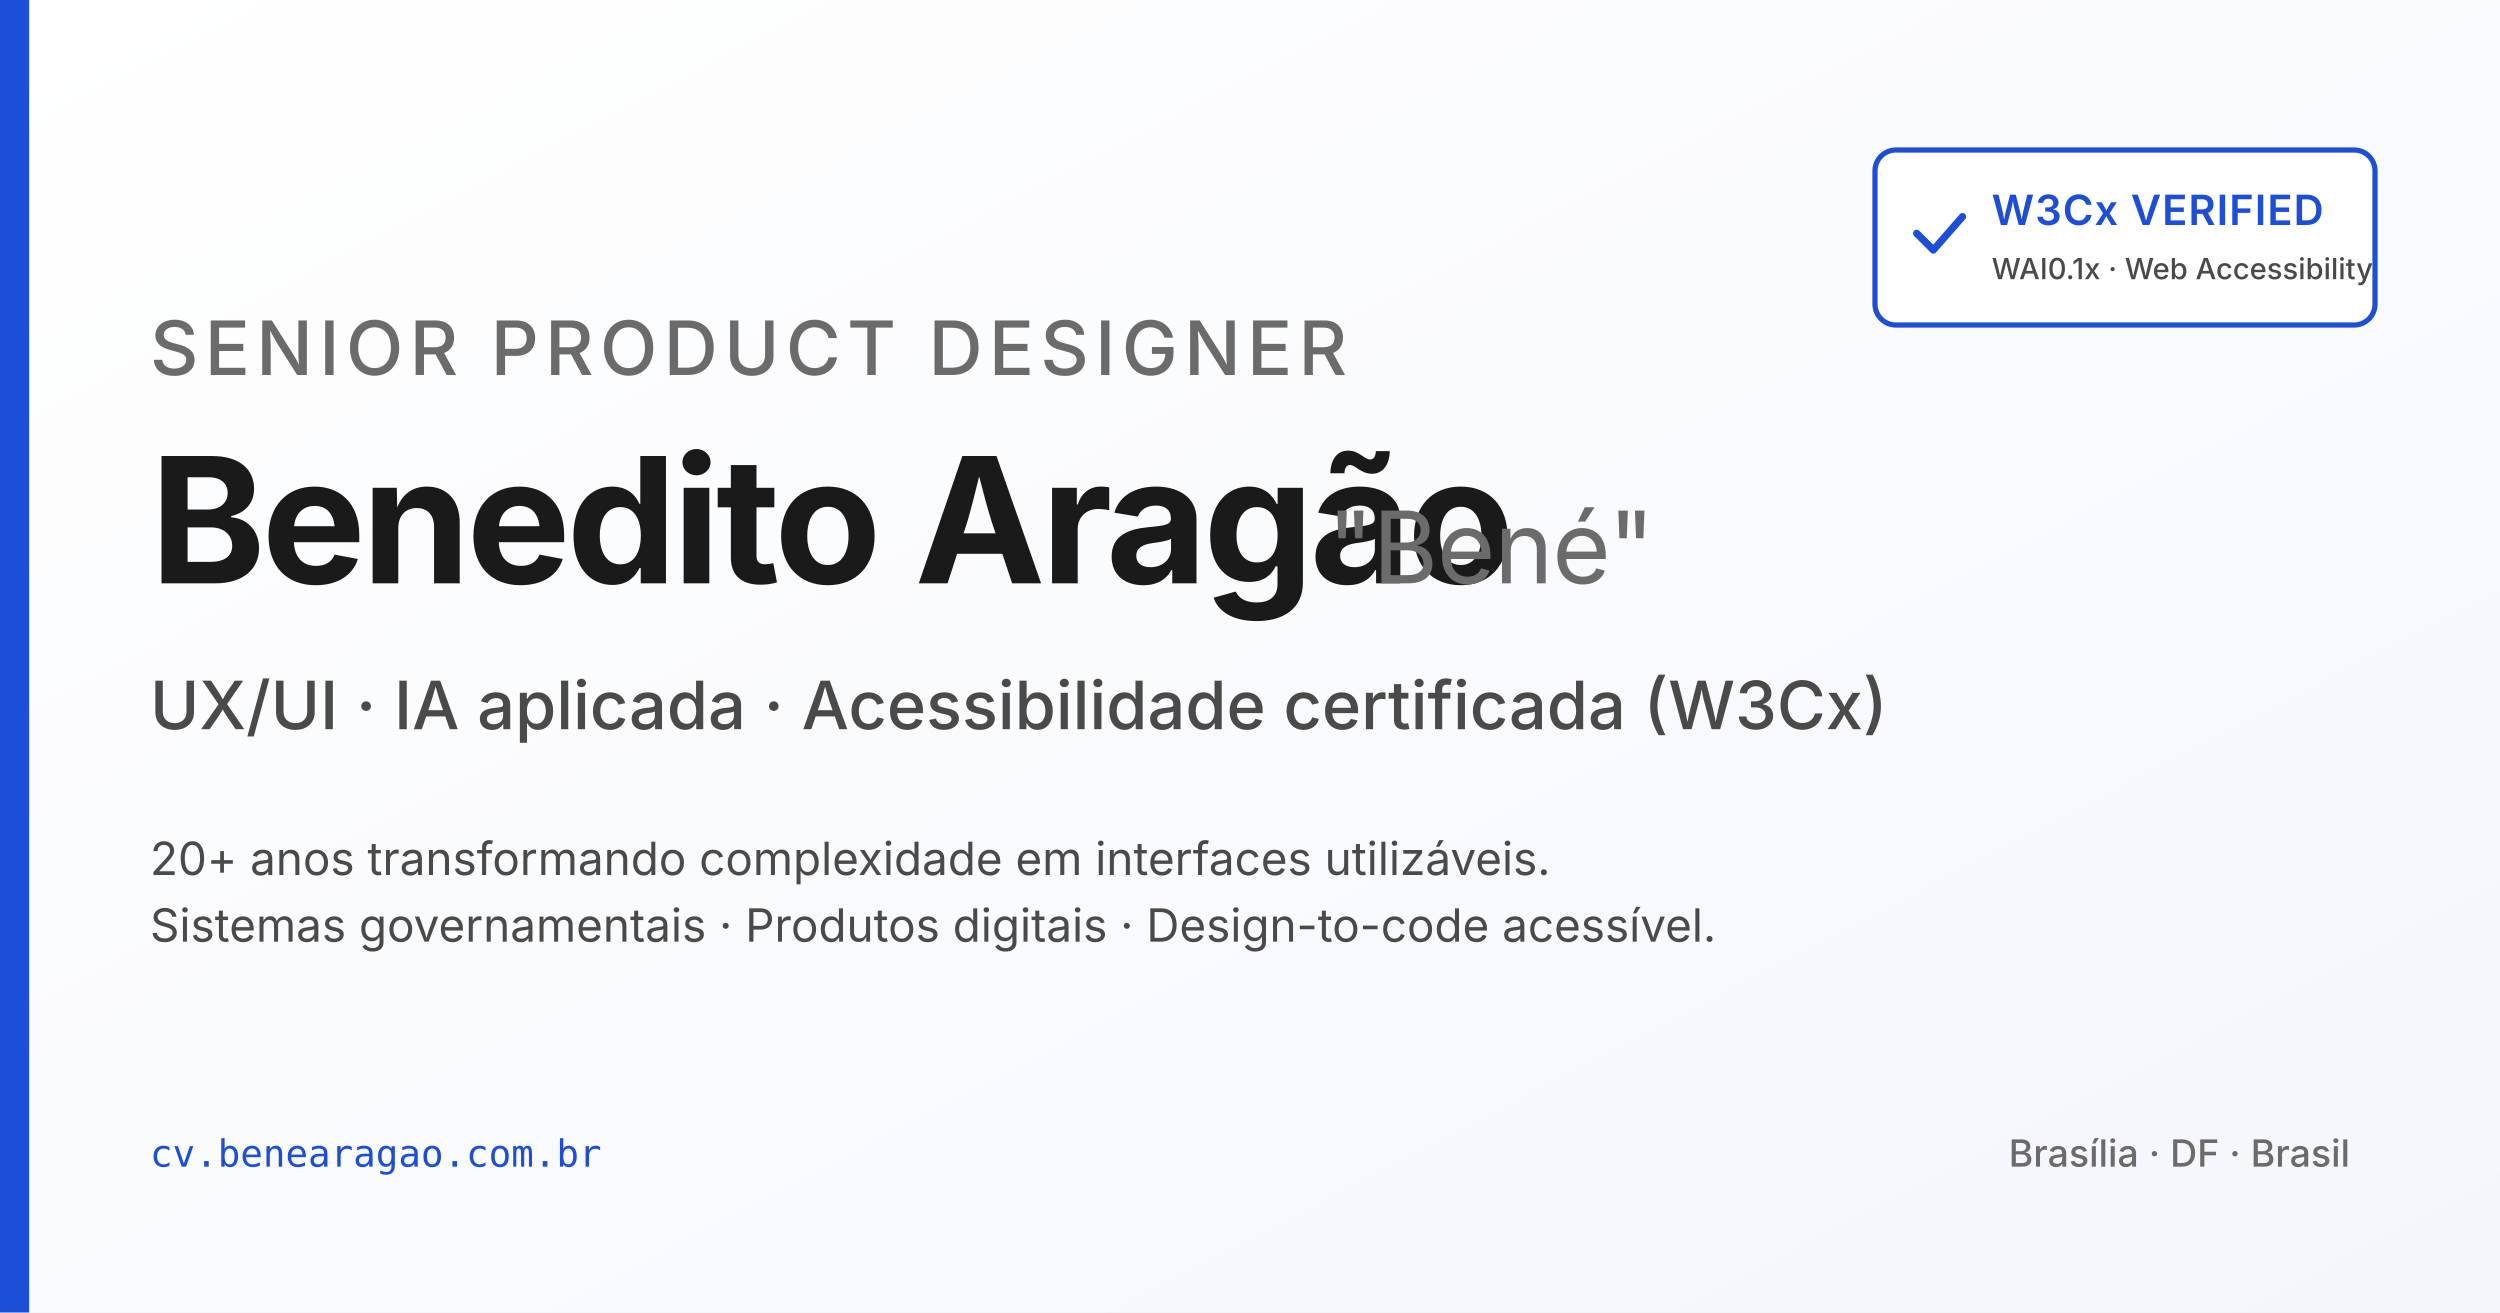
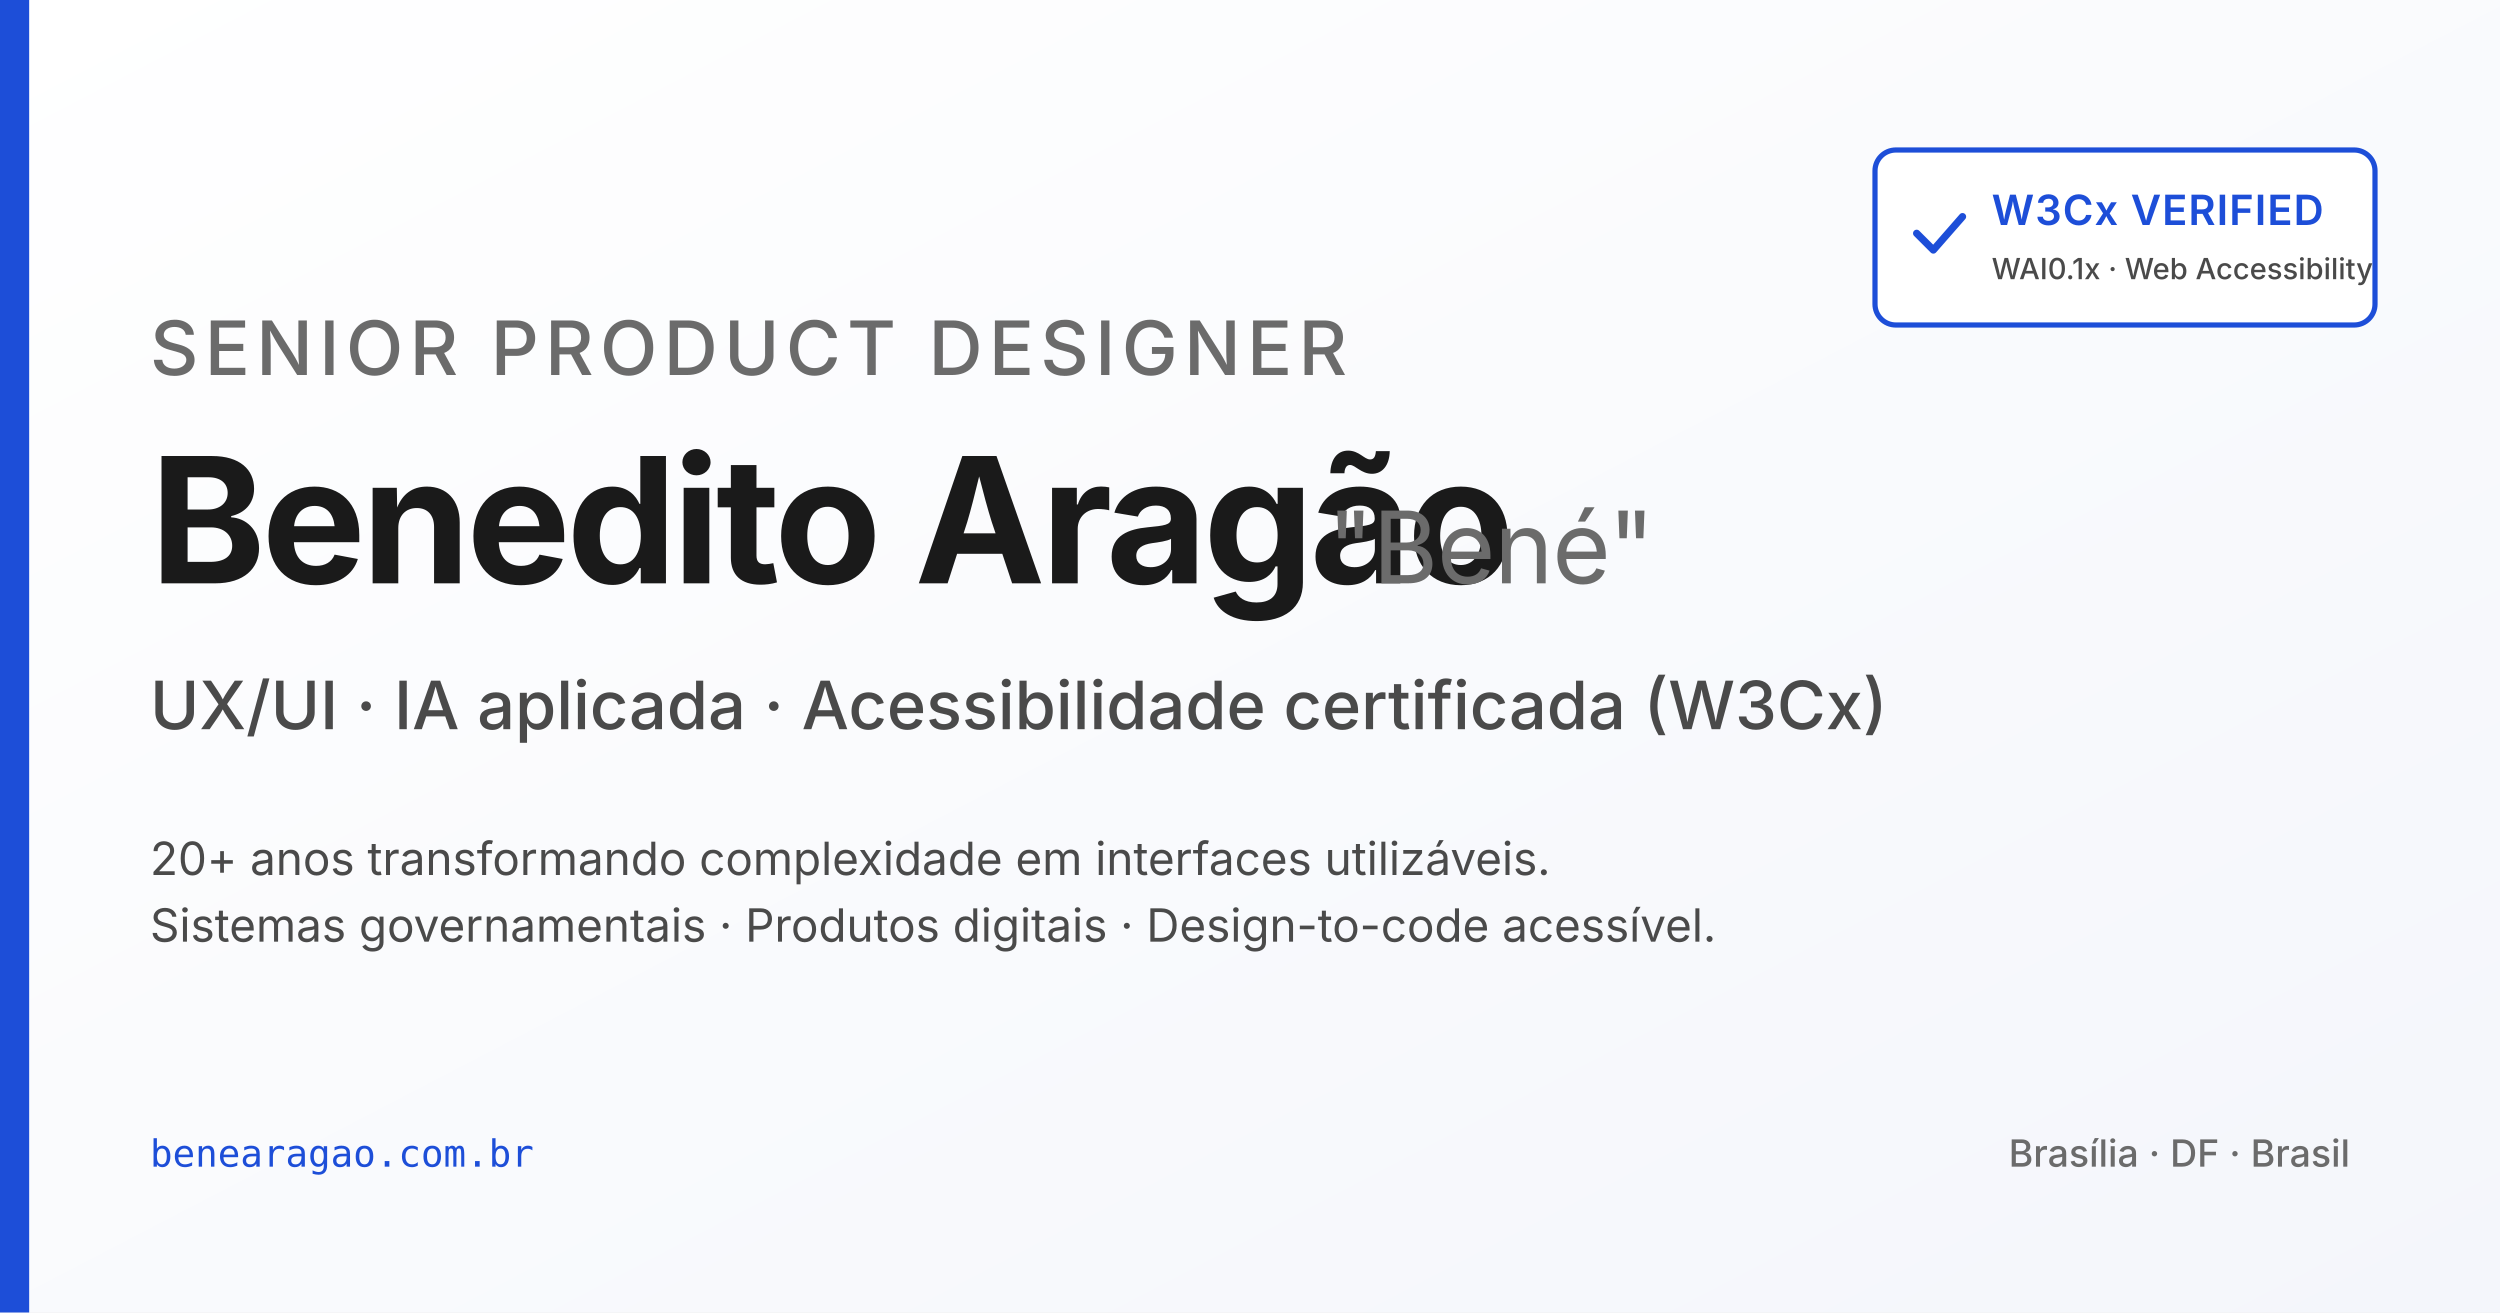
<svg xmlns="http://www.w3.org/2000/svg" viewBox="0 0 1200 630" role="img" aria-label="Bené Aragão — Senior Product Designer">
  <defs>
    <linearGradient id="bg" x1="0" y1="0" x2="1" y2="1">
      <stop offset="0" stop-color="#FFFFFF" />
      <stop offset="1" stop-color="#F4F6FB" />
    </linearGradient>
  </defs>
  <rect width="1200" height="630" fill="url(#bg)" />
  <rect x="0" y="0" width="14" height="630" fill="#1D4ED8" />
  <g transform="translate(900,72)">
    <rect width="240" height="84" rx="10" fill="#FFFFFF" stroke="#1D4ED8" stroke-width="2.5" />
    <g transform="translate(20,28)" fill="none" stroke="#1D4ED8" stroke-width="3.5" stroke-linecap="round" stroke-linejoin="round">
      <polyline points="0,12 8,20 22,4" />
    </g>
    <text x="56" y="36" font-family="Inter, -apple-system, system-ui, sans-serif" font-size="20" font-weight="600" fill="#1D4ED8" letter-spacing="0.5">W3Cx VERIFIED</text>
    <text x="56" y="62" font-family="Inter, -apple-system, system-ui, sans-serif" font-size="14" font-weight="500" fill="#4A4A4A">WAI0.1x · Web Accessibility</text>
  </g>
  <g transform="translate(72,180)">
    <text x="0" y="0" font-family="Inter, -apple-system, system-ui, sans-serif" font-size="36" font-weight="500" fill="#6B6B6B" letter-spacing="3">SENIOR PRODUCT DESIGNER</text>
    <text x="0" y="100" font-family="Inter, -apple-system, system-ui, sans-serif" font-size="84" font-weight="700" fill="#1A1A1A" letter-spacing="-2">Benedito Aragão</text>
    <text x="565" y="100" font-family="Inter, -apple-system, system-ui, sans-serif" font-size="48" font-weight="400" fill="#6B6B6B" letter-spacing="-0.5">"Bené"</text>
    <text x="0" y="170" font-family="Inter, -apple-system, system-ui, sans-serif" font-size="32" font-weight="500" fill="#4A4A4A">UX/UI · IA aplicada · Acessibilidade certificada (W3Cx)</text>
    <text x="0" y="240" font-family="Inter, -apple-system, system-ui, sans-serif" font-size="22" font-weight="400" fill="#4A4A4A">20+ anos transformando complexidade em interfaces utilizáveis.</text>
    <text x="0" y="272" font-family="Inter, -apple-system, system-ui, sans-serif" font-size="22" font-weight="400" fill="#4A4A4A">Sistemas governamentais · Produtos digitais · Design-to-code acessível.</text>
  </g>
  <g transform="translate(72,560)">
-     <text x="0" y="0" font-family="JetBrains Mono, Consolas, monospace" font-size="18" font-weight="400" fill="#1D4ED8">cv.benearagao.com.br</text>
+     <text x="0" y="0" font-family="JetBrains Mono, Consolas, monospace" font-size="18" font-weight="400" fill="#1D4ED8">benearagao.com.br</text>
    <text x="1056" y="0" text-anchor="end" font-family="Inter, -apple-system, system-ui, sans-serif" font-size="18" font-weight="500" fill="#6B6B6B">Brasília · DF · Brasil</text>
  </g>
</svg>
